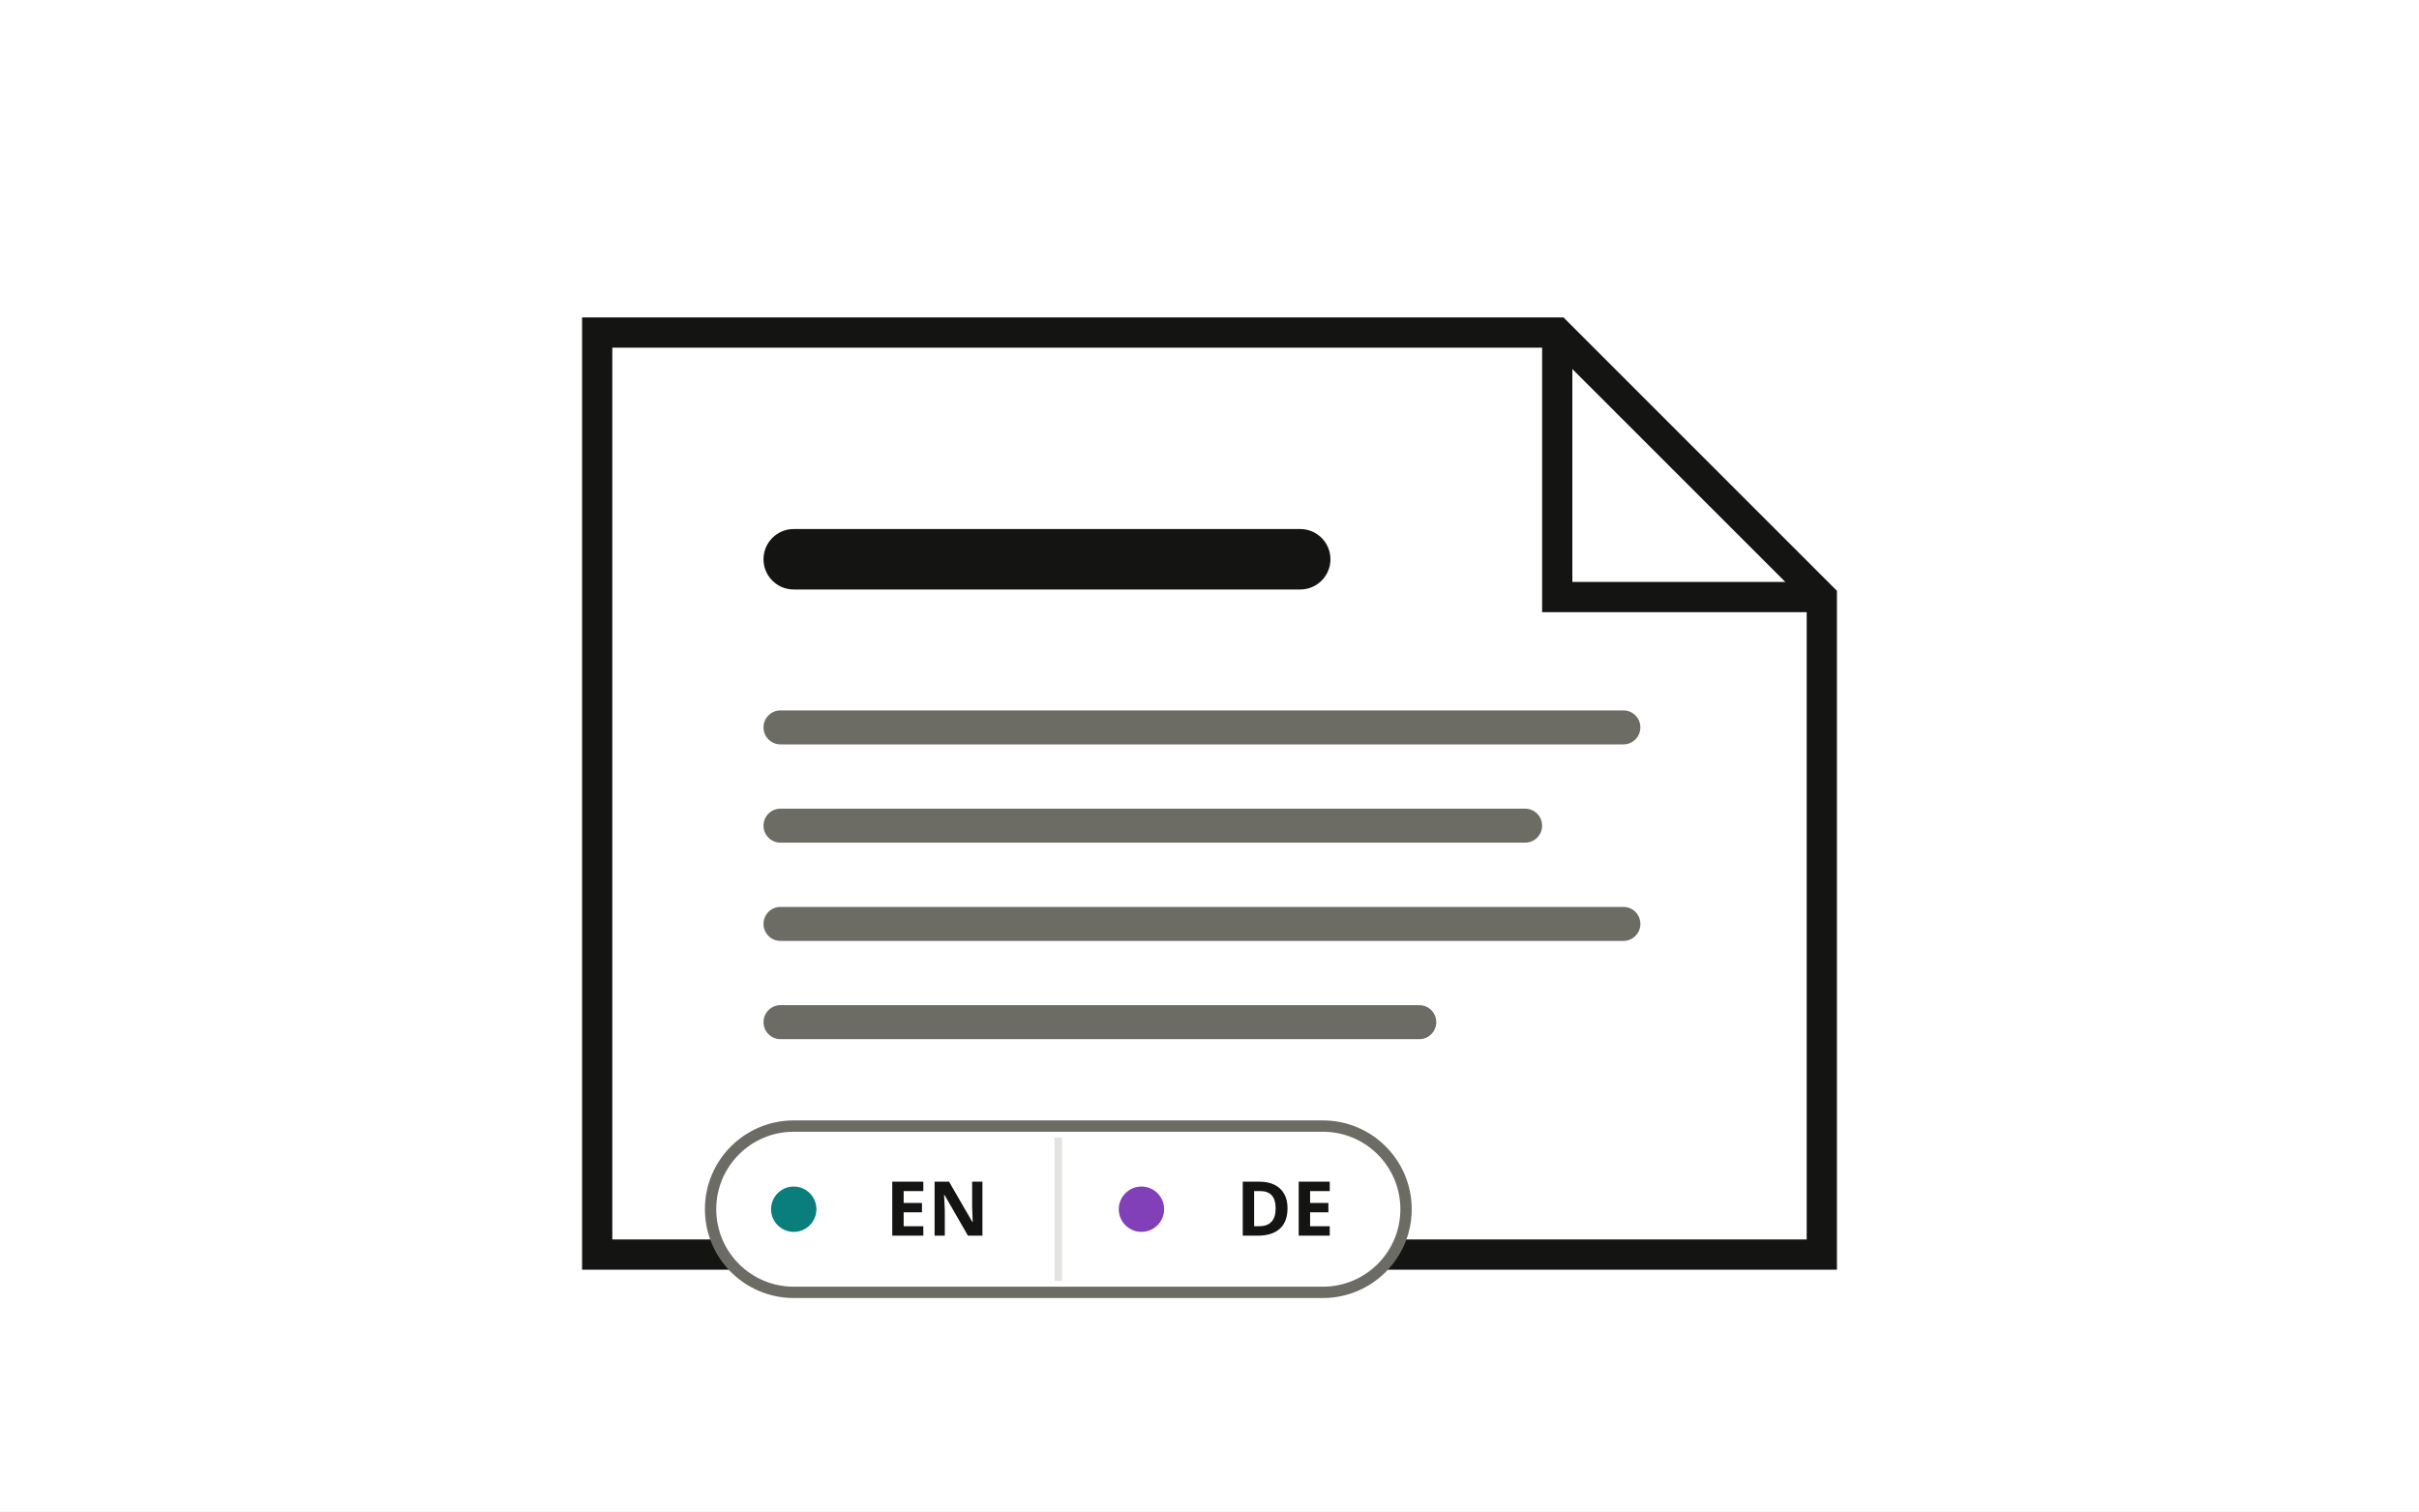
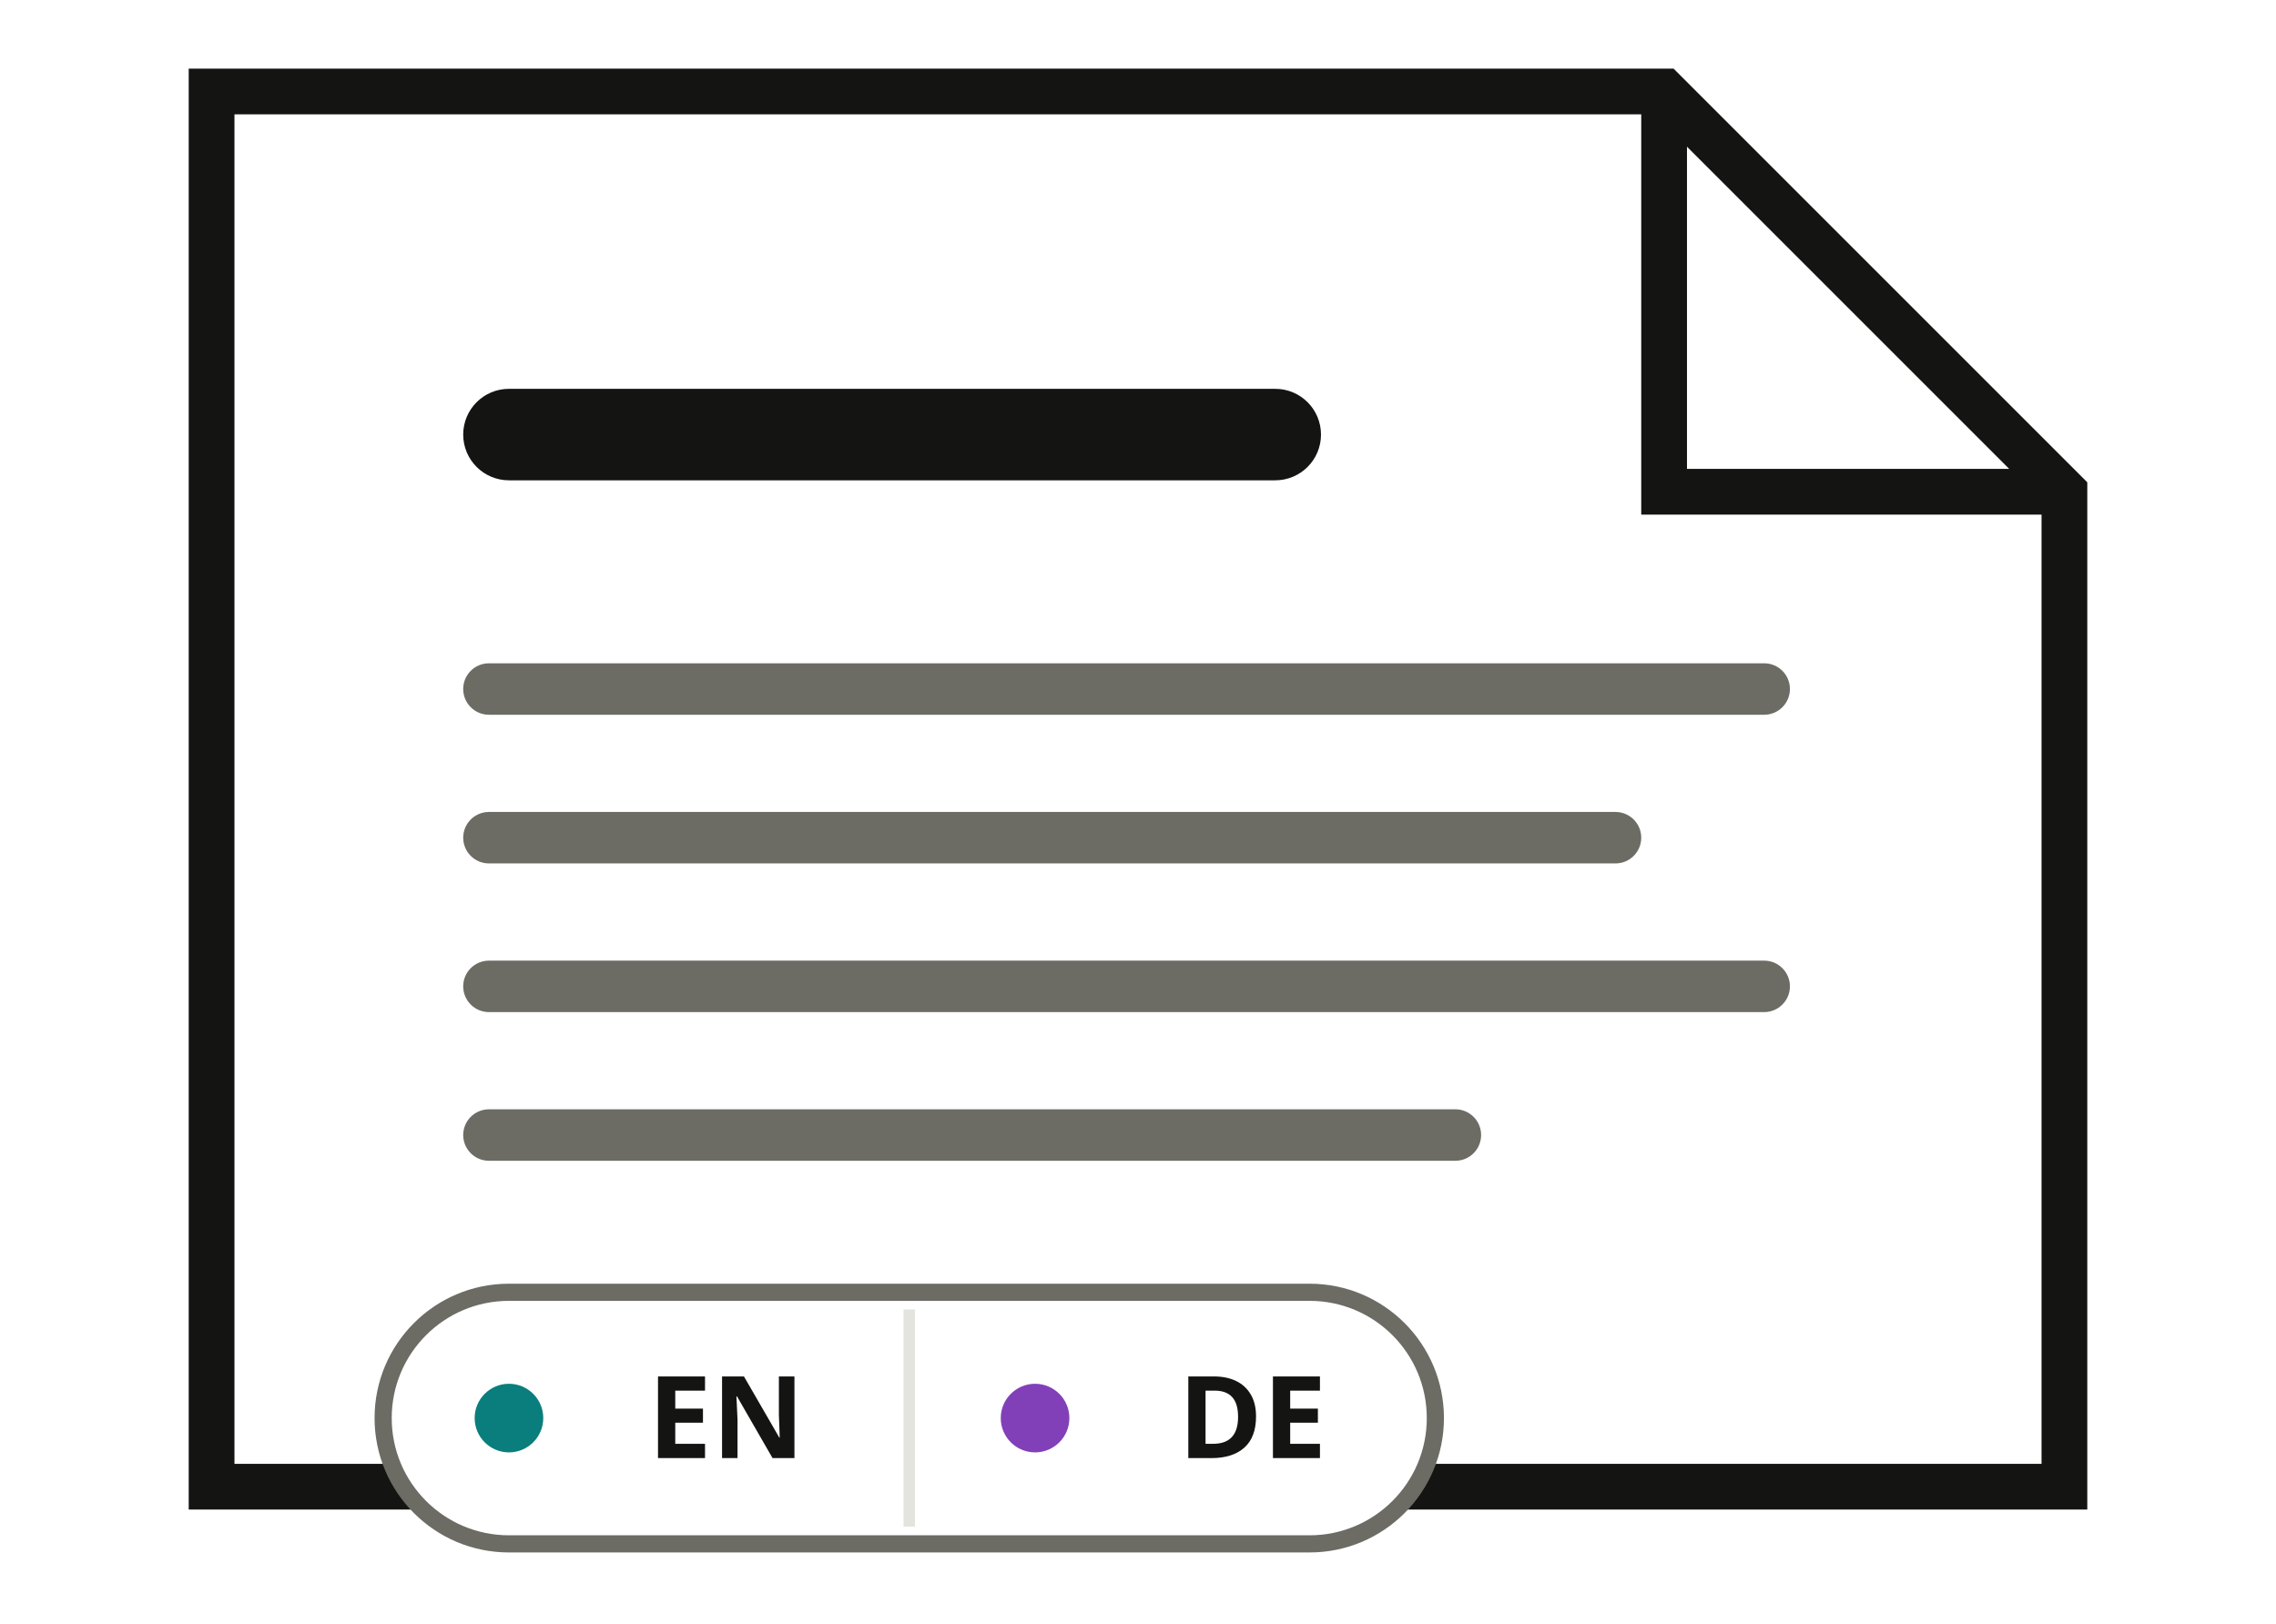
- <svg xmlns="http://www.w3.org/2000/svg" viewBox="0 0 640 400" role="img" aria-labelledby="title desc">
+ <svg xmlns="http://www.w3.org/2000/svg" viewBox="121 72 398 284" role="img" aria-labelledby="title desc">
  <rect width="640" height="400" fill="#fff" />
  <path d="M158 88h254l70 70v174H158z" fill="#fff" stroke="#141413" stroke-width="8" />
  <path d="M412 88v70h70" fill="none" stroke="#141413" stroke-width="8" />
  <rect x="202" y="140" width="150" height="16" rx="8" fill="#141413" />
  <rect x="202" y="188" width="232" height="9" rx="4.5" fill="#6c6c65" />
  <rect x="202" y="214" width="206" height="9" rx="4.5" fill="#6c6c65" />
  <rect x="202" y="240" width="232" height="9" rx="4.5" fill="#6c6c65" />
  <rect x="202" y="266" width="178" height="9" rx="4.5" fill="#6c6c65" />
  <g aria-hidden="true">
    <rect x="188" y="298" width="184" height="44" rx="22" fill="#fff" stroke="#6c6c65" stroke-width="3" />
    <path d="M280 301v38" stroke="#e4e4de" stroke-width="2" />
    <circle cx="210" cy="320" r="6" fill="#0a7e7c" />
    <circle cx="302" cy="320" r="6" fill="#8140b8" />
    <text x="248" y="327" fill="#141413" font-family="system-ui, sans-serif" font-size="20" font-weight="600" text-anchor="middle">EN</text>
    <text x="340" y="327" fill="#141413" font-family="system-ui, sans-serif" font-size="20" font-weight="600" text-anchor="middle">DE</text>
  </g>
</svg>
